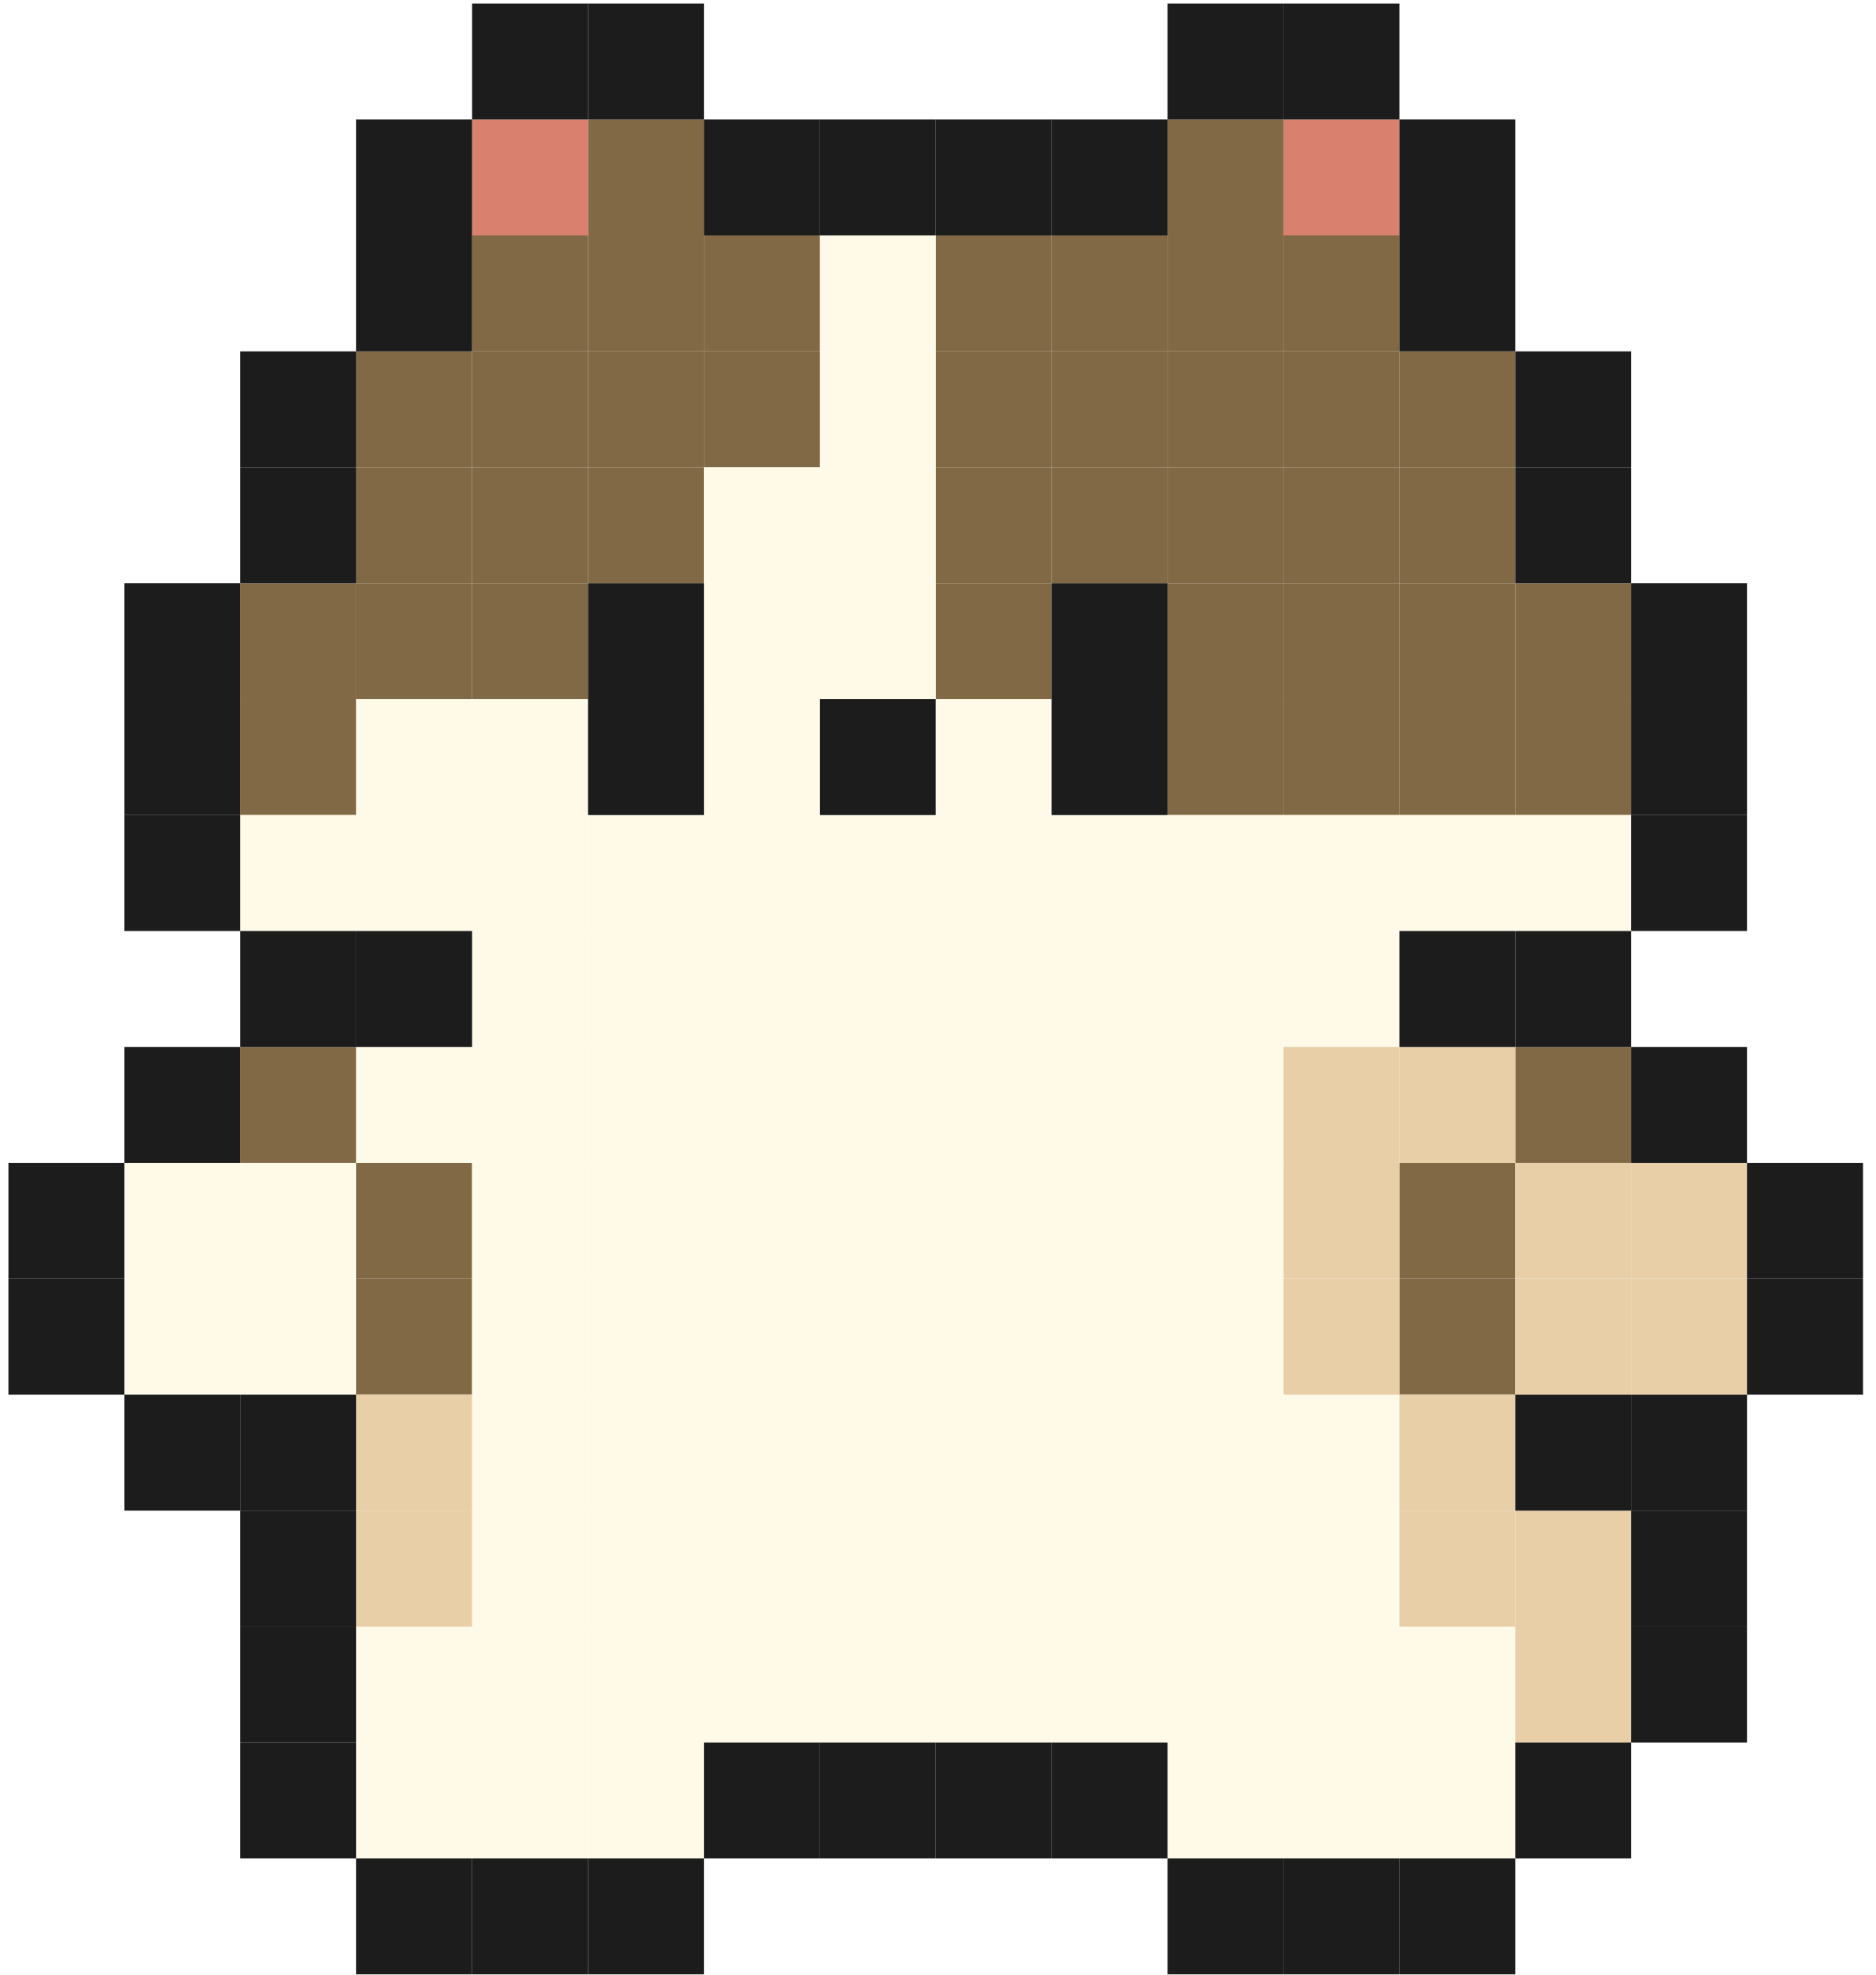
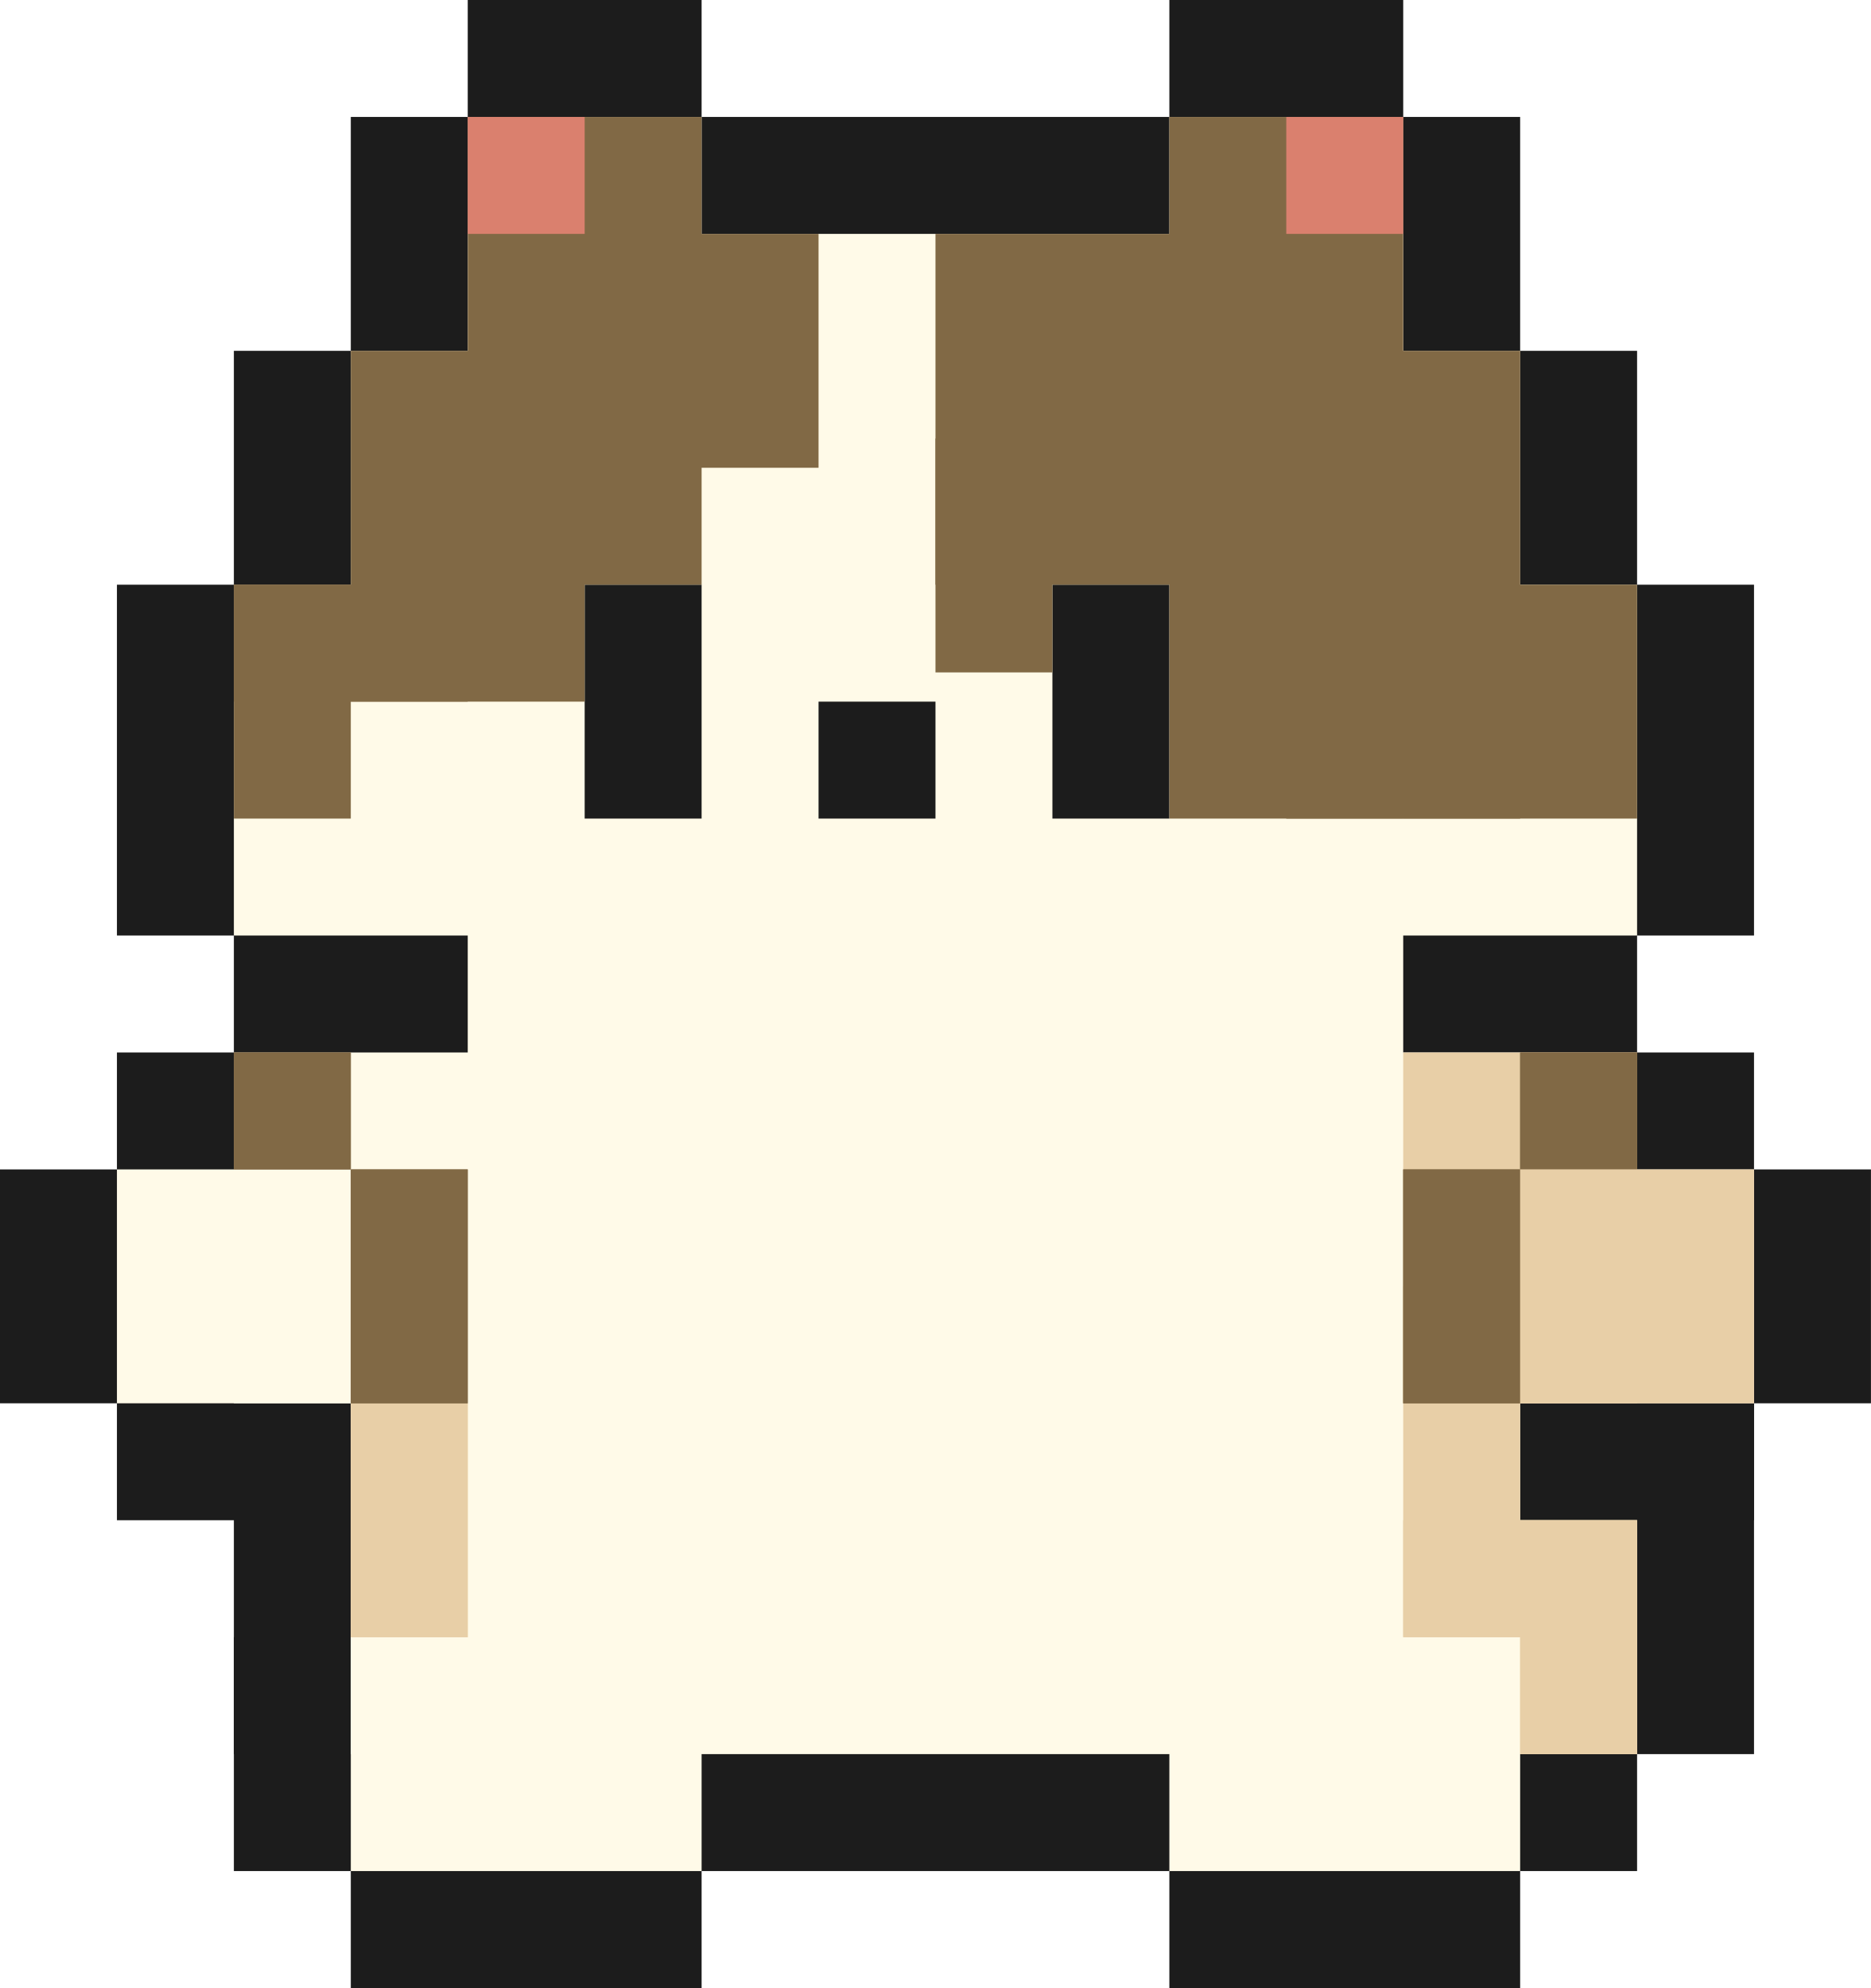
- <svg xmlns="http://www.w3.org/2000/svg" width="133" height="140" viewBox="0 0 133 140" fill="none">
-   <rect x="33.469" y="24.906" width="8.218" height="8.218" transform="rotate(90 33.4689 24.9062)" fill="#816945" />
-   <rect x="33.469" y="33.124" width="8.218" height="8.218" transform="rotate(90 33.4689 33.124)" fill="#816945" />
-   <rect x="33.469" y="41.342" width="8.218" height="8.218" transform="rotate(90 33.4689 41.3416)" fill="#816945" />
-   <rect x="49.904" y="8.471" width="8.218" height="8.218" transform="rotate(90 49.9043 8.47095)" fill="#816945" />
-   <rect x="49.904" y="16.689" width="8.218" height="8.218" transform="rotate(90 49.9043 16.6885)" fill="#816945" />
-   <rect x="49.904" y="24.906" width="8.218" height="8.218" transform="rotate(90 49.9043 24.9062)" fill="#816945" />
-   <rect x="49.904" y="33.124" width="8.218" height="8.218" transform="rotate(90 49.9043 33.124)" fill="#816945" />
-   <rect x="58.122" y="16.689" width="8.218" height="8.218" transform="rotate(90 58.1219 16.6885)" fill="#816945" />
-   <rect x="58.122" y="24.906" width="8.218" height="8.218" transform="rotate(90 58.1219 24.9062)" fill="#816945" />
-   <rect x="41.687" y="16.689" width="8.218" height="8.218" transform="rotate(90 41.6865 16.6885)" fill="#816945" />
-   <rect x="41.687" y="24.906" width="8.218" height="8.218" transform="rotate(90 41.6865 24.9062)" fill="#816945" />
-   <rect x="41.687" y="33.124" width="8.218" height="8.218" transform="rotate(90 41.6865 33.124)" fill="#816945" />
-   <rect x="41.687" y="41.342" width="8.218" height="8.218" transform="rotate(90 41.6865 41.3416)" fill="#816945" />
-   <rect x="25.251" y="41.342" width="8.218" height="8.218" transform="rotate(90 25.2512 41.3416)" fill="#816945" />
-   <rect x="25.251" y="49.559" width="8.218" height="8.218" transform="rotate(90 25.2512 49.5593)" fill="#816945" />
-   <rect x="90.993" y="8.471" width="8.218" height="8.218" transform="rotate(90 90.9927 8.47095)" fill="#816945" />
-   <rect x="90.993" y="16.689" width="8.218" height="8.218" transform="rotate(90 90.9927 16.6885)" fill="#816945" />
-   <rect x="90.993" y="24.906" width="8.218" height="8.218" transform="rotate(90 90.9927 24.9062)" fill="#816945" />
-   <rect x="99.21" y="16.689" width="8.218" height="8.218" transform="rotate(90 99.2102 16.6885)" fill="#816945" />
-   <rect x="99.21" y="24.906" width="8.218" height="8.218" transform="rotate(90 99.2102 24.9062)" fill="#816945" />
-   <rect x="99.21" y="33.124" width="8.218" height="8.218" transform="rotate(90 99.2102 33.124)" fill="#816945" />
-   <rect x="107.428" y="24.906" width="8.218" height="8.218" transform="rotate(90 107.428 24.9062)" fill="#816945" />
-   <rect x="90.993" y="49.559" width="8.218" height="8.218" transform="rotate(90 90.9927 49.5593)" fill="#816945" />
-   <rect x="99.21" y="49.559" width="8.218" height="8.218" transform="rotate(90 99.2102 49.5593)" fill="#816945" />
-   <rect x="90.993" y="41.342" width="8.218" height="8.218" transform="rotate(90 90.9927 41.3416)" fill="#816945" />
-   <rect x="99.21" y="41.342" width="8.218" height="8.218" transform="rotate(90 99.2102 41.3416)" fill="#816945" />
-   <rect x="107.428" y="49.559" width="8.218" height="8.218" transform="rotate(90 107.428 49.5593)" fill="#816945" />
-   <rect x="74.557" y="33.124" width="8.218" height="8.218" transform="rotate(90 74.5573 33.124)" fill="#816945" />
-   <rect x="74.557" y="41.342" width="8.218" height="8.218" transform="rotate(90 74.5573 41.3416)" fill="#816945" />
-   <rect x="82.775" y="33.124" width="8.218" height="8.218" transform="rotate(90 82.7749 33.124)" fill="#816945" />
-   <rect x="90.993" y="33.124" width="8.218" height="8.218" transform="rotate(90 90.9927 33.124)" fill="#816945" />
-   <rect x="74.557" y="16.689" width="8.218" height="8.218" transform="rotate(90 74.5573 16.6885)" fill="#816945" />
-   <rect x="82.775" y="16.689" width="8.218" height="8.218" transform="rotate(90 82.7749 16.6885)" fill="#816945" />
-   <rect x="82.775" y="24.906" width="8.218" height="8.218" transform="rotate(90 82.7749 24.9062)" fill="#816945" />
-   <rect x="74.557" y="24.906" width="8.218" height="8.218" transform="rotate(90 74.5573 24.9062)" fill="#816945" />
-   <rect x="107.428" y="33.124" width="8.218" height="8.218" transform="rotate(90 107.428 33.124)" fill="#816945" />
-   <rect x="107.428" y="41.342" width="8.218" height="8.218" transform="rotate(90 107.428 41.3416)" fill="#816945" />
-   <rect x="115.646" y="41.342" width="8.218" height="8.218" transform="rotate(90 115.646 41.3416)" fill="#816945" />
-   <rect x="115.646" y="49.559" width="8.218" height="8.218" transform="rotate(90 115.646 49.5593)" fill="#816945" />
-   <rect x="115.646" y="74.212" width="8.218" height="8.218" transform="rotate(90 115.646 74.2124)" fill="#816945" />
-   <rect x="107.428" y="82.43" width="8.218" height="8.218" transform="rotate(90 107.428 82.4299)" fill="#816945" />
-   <rect x="107.428" y="90.648" width="8.218" height="8.218" transform="rotate(90 107.428 90.6477)" fill="#816945" />
-   <rect x="33.469" y="82.43" width="8.218" height="8.218" transform="rotate(90 33.4689 82.4299)" fill="#816945" />
-   <rect x="25.251" y="74.212" width="8.218" height="8.218" transform="rotate(90 25.2512 74.2124)" fill="#816945" />
-   <rect x="33.469" y="90.648" width="8.218" height="8.218" transform="rotate(90 33.4689 90.6477)" fill="#816945" />
-   <rect x="17.034" y="57.777" width="8.218" height="8.218" fill="#FFFAE8" />
-   <rect x="25.251" y="57.777" width="8.218" height="8.218" fill="#FFFAE8" />
-   <rect x="33.469" y="57.777" width="8.218" height="8.218" fill="#FFFAE8" />
-   <rect x="25.251" y="49.559" width="8.218" height="8.218" fill="#FFFAE8" />
-   <rect x="33.469" y="49.559" width="8.218" height="8.218" fill="#FFFAE8" />
-   <rect x="49.904" y="33.124" width="8.218" height="8.218" fill="#FFFAE8" />
-   <rect x="58.122" y="33.124" width="8.218" height="8.218" fill="#FFFAE8" />
-   <rect x="66.34" y="16.689" width="8.218" height="8.218" transform="rotate(90 66.3396 16.6885)" fill="#FFFAE8" />
-   <rect x="66.34" y="24.906" width="8.218" height="8.218" transform="rotate(90 66.3396 24.9062)" fill="#FFFAE8" />
-   <rect x="66.34" y="41.342" width="8.218" height="8.218" transform="rotate(90 66.3396 41.3416)" fill="#FFFAE8" />
-   <rect x="74.557" y="49.559" width="8.218" height="8.218" transform="rotate(90 74.5573 49.5593)" fill="#FFFAE8" />
-   <rect x="58.122" y="41.342" width="8.218" height="8.218" transform="rotate(90 58.1219 41.3416)" fill="#FFFAE8" />
-   <rect x="58.122" y="49.559" width="8.218" height="8.218" transform="rotate(90 58.1219 49.5593)" fill="#FFFAE8" />
-   <rect x="41.687" y="57.777" width="8.218" height="8.218" fill="#FFFAE8" />
-   <rect x="49.904" y="57.777" width="8.218" height="8.218" fill="#FFFAE8" />
-   <rect x="58.122" y="57.777" width="8.218" height="8.218" fill="#FFFAE8" />
-   <rect x="66.34" y="57.777" width="8.218" height="8.218" fill="#FFFAE8" />
-   <rect x="74.557" y="57.777" width="8.218" height="8.218" fill="#FFFAE8" />
-   <rect x="82.775" y="57.777" width="8.218" height="8.218" fill="#FFFAE8" />
-   <rect x="33.469" y="65.995" width="8.218" height="8.218" fill="#FFFAE8" />
-   <rect x="41.687" y="65.995" width="8.218" height="8.218" fill="#FFFAE8" />
-   <rect x="49.904" y="65.995" width="8.218" height="8.218" fill="#FFFAE8" />
-   <rect x="58.122" y="65.995" width="8.218" height="8.218" fill="#FFFAE8" />
-   <rect x="66.34" y="65.995" width="8.218" height="8.218" fill="#FFFAE8" />
-   <rect x="74.557" y="65.995" width="8.218" height="8.218" fill="#FFFAE8" />
-   <rect x="82.775" y="65.995" width="8.218" height="8.218" fill="#FFFAE8" />
-   <rect x="90.993" y="65.995" width="8.218" height="8.218" fill="#FFFAE8" />
-   <rect x="33.469" y="74.212" width="8.218" height="8.218" fill="#FFFAE8" />
-   <rect x="41.687" y="74.212" width="8.218" height="8.218" fill="#FFFAE8" />
-   <rect x="49.904" y="74.212" width="8.218" height="8.218" fill="#FFFAE8" />
-   <rect x="58.122" y="74.212" width="8.218" height="8.218" fill="#FFFAE8" />
-   <rect x="66.34" y="74.212" width="8.218" height="8.218" fill="#FFFAE8" />
-   <rect x="74.557" y="74.212" width="8.218" height="8.218" fill="#FFFAE8" />
-   <rect x="82.775" y="74.212" width="8.218" height="8.218" fill="#FFFAE8" />
-   <rect x="33.469" y="82.43" width="8.218" height="8.218" fill="#FFFAE8" />
-   <rect x="41.687" y="82.43" width="8.218" height="8.218" fill="#FFFAE8" />
-   <rect x="49.904" y="82.43" width="8.218" height="8.218" fill="#FFFAE8" />
-   <rect x="58.122" y="82.43" width="8.218" height="8.218" fill="#FFFAE8" />
-   <rect x="66.34" y="82.43" width="8.218" height="8.218" fill="#FFFAE8" />
-   <rect x="74.557" y="82.43" width="8.218" height="8.218" fill="#FFFAE8" />
-   <rect x="82.775" y="82.43" width="8.218" height="8.218" fill="#FFFAE8" />
-   <rect x="33.469" y="90.648" width="8.218" height="8.218" fill="#FFFAE8" />
-   <rect x="41.687" y="90.648" width="8.218" height="8.218" fill="#FFFAE8" />
-   <rect x="49.904" y="90.648" width="8.218" height="8.218" fill="#FFFAE8" />
-   <rect x="58.122" y="90.648" width="8.218" height="8.218" fill="#FFFAE8" />
-   <rect x="66.34" y="90.648" width="8.218" height="8.218" fill="#FFFAE8" />
-   <rect x="74.557" y="90.648" width="8.218" height="8.218" fill="#FFFAE8" />
-   <rect x="82.775" y="90.648" width="8.218" height="8.218" fill="#FFFAE8" />
-   <rect x="33.469" y="98.865" width="8.218" height="8.218" fill="#FFFAE8" />
-   <rect x="41.687" y="98.865" width="8.218" height="8.218" fill="#FFFAE8" />
-   <rect x="49.904" y="98.865" width="8.218" height="8.218" fill="#FFFAE8" />
-   <rect x="58.122" y="98.865" width="8.218" height="8.218" fill="#FFFAE8" />
-   <rect x="66.34" y="98.865" width="8.218" height="8.218" fill="#FFFAE8" />
-   <rect x="74.557" y="98.865" width="8.218" height="8.218" fill="#FFFAE8" />
-   <rect x="82.775" y="98.865" width="8.218" height="8.218" fill="#FFFAE8" />
-   <rect x="33.469" y="107.083" width="8.218" height="8.218" fill="#FFFAE8" />
-   <rect x="41.687" y="107.083" width="8.218" height="8.218" fill="#FFFAE8" />
-   <rect x="49.904" y="107.083" width="8.218" height="8.218" fill="#FFFAE8" />
-   <rect x="58.122" y="107.083" width="8.218" height="8.218" fill="#FFFAE8" />
-   <rect x="66.34" y="107.083" width="8.218" height="8.218" fill="#FFFAE8" />
-   <rect x="90.993" y="98.865" width="8.218" height="8.218" fill="#FFFAE8" />
-   <rect x="90.993" y="107.083" width="8.218" height="8.218" fill="#FFFAE8" />
-   <rect x="90.993" y="115.301" width="8.218" height="8.218" fill="#FFFAE8" />
-   <rect x="74.557" y="107.083" width="8.218" height="8.218" fill="#FFFAE8" />
-   <rect x="82.775" y="107.083" width="8.218" height="8.218" fill="#FFFAE8" />
-   <rect x="33.469" y="115.301" width="8.218" height="8.218" fill="#FFFAE8" />
-   <rect x="41.687" y="115.301" width="8.218" height="8.218" fill="#FFFAE8" />
-   <rect x="49.904" y="115.301" width="8.218" height="8.218" fill="#FFFAE8" />
-   <rect x="25.251" y="115.301" width="8.218" height="8.218" fill="#FFFAE8" />
-   <rect x="25.251" y="123.518" width="8.218" height="8.218" fill="#FFFAE8" />
-   <rect x="33.469" y="123.518" width="8.218" height="8.218" fill="#FFFAE8" />
-   <rect x="41.687" y="123.518" width="8.218" height="8.218" fill="#FFFAE8" />
-   <rect x="58.122" y="115.301" width="8.218" height="8.218" fill="#FFFAE8" />
-   <rect x="66.34" y="115.301" width="8.218" height="8.218" fill="#FFFAE8" />
-   <rect x="74.557" y="115.301" width="8.218" height="8.218" fill="#FFFAE8" />
-   <rect x="82.775" y="115.301" width="8.218" height="8.218" fill="#FFFAE8" />
-   <rect x="99.21" y="115.301" width="8.218" height="8.218" fill="#FFFAE8" />
-   <rect x="82.775" y="123.518" width="8.218" height="8.218" fill="#FFFAE8" />
-   <rect x="90.993" y="123.518" width="8.218" height="8.218" fill="#FFFAE8" />
-   <rect x="99.21" y="123.518" width="8.218" height="8.218" fill="#FFFAE8" />
-   <rect x="90.993" y="57.777" width="8.218" height="8.218" fill="#FFFAE8" />
-   <rect x="99.21" y="57.777" width="8.218" height="8.218" fill="#FFFAE8" />
-   <rect x="107.428" y="57.777" width="8.218" height="8.218" fill="#FFFAE8" />
-   <rect x="8.816" y="82.43" width="8.218" height="8.218" fill="#FFFAE8" />
-   <rect x="17.034" y="82.43" width="8.218" height="8.218" fill="#FFFAE8" />
-   <rect x="8.816" y="90.648" width="8.218" height="8.218" fill="#FFFAE8" />
-   <rect x="17.034" y="90.648" width="8.218" height="8.218" fill="#FFFAE8" />
-   <rect x="33.469" y="74.212" width="8.218" height="8.218" transform="rotate(90 33.4689 74.2124)" fill="#FFFAE8" />
-   <rect x="107.428" y="82.43" width="8.218" height="8.218" fill="#E8CFA7" />
-   <rect x="115.646" y="82.43" width="8.218" height="8.218" fill="#E8CFA7" />
-   <rect x="107.428" y="90.648" width="8.218" height="8.218" fill="#E8CFA7" />
-   <rect x="115.646" y="90.648" width="8.218" height="8.218" fill="#E8CFA7" />
-   <rect x="90.993" y="74.212" width="8.218" height="8.218" fill="#E8CFA7" />
-   <rect x="99.21" y="74.212" width="8.218" height="8.218" fill="#E8CFA7" />
-   <rect x="99.21" y="107.083" width="8.218" height="8.218" fill="#E8CFA7" />
-   <rect x="107.428" y="107.083" width="8.218" height="8.218" fill="#E8CFA7" />
-   <rect x="33.469" y="98.865" width="8.218" height="8.218" transform="rotate(90 33.4689 98.8652)" fill="#E8CFA7" />
-   <rect x="33.469" y="107.083" width="8.218" height="8.218" transform="rotate(90 33.4689 107.083)" fill="#E8CFA7" />
-   <rect x="99.21" y="82.43" width="8.218" height="8.218" transform="rotate(90 99.2102 82.4299)" fill="#E8CFA7" />
-   <rect x="99.21" y="90.648" width="8.218" height="8.218" transform="rotate(90 99.2102 90.6477)" fill="#E8CFA7" />
-   <rect x="115.646" y="115.301" width="8.218" height="8.218" transform="rotate(90 115.646 115.301)" fill="#E8CFA7" />
-   <rect x="107.428" y="98.865" width="8.218" height="8.218" transform="rotate(90 107.428 98.8652)" fill="#E8CFA7" />
-   <rect x="33.469" y="8.471" width="8.218" height="8.218" fill="#DA806E" />
-   <rect x="90.993" y="8.471" width="8.218" height="8.218" fill="#DA806E" />
-   <rect x="33.469" y="0.253" width="8.218" height="8.218" fill="#1C1C1C" />
-   <rect x="107.428" y="123.518" width="8.218" height="8.218" fill="#1C1C1C" />
-   <rect x="8.816" y="74.212" width="8.218" height="8.218" fill="#1C1C1C" />
-   <rect x="41.687" y="0.253" width="8.218" height="8.218" fill="#1C1C1C" />
-   <rect x="49.904" y="8.471" width="8.218" height="8.218" fill="#1C1C1C" />
-   <rect x="58.122" y="8.471" width="8.218" height="8.218" fill="#1C1C1C" />
-   <rect x="17.034" y="65.995" width="8.218" height="8.218" fill="#1C1C1C" />
-   <rect x="25.251" y="65.995" width="8.218" height="8.218" fill="#1C1C1C" />
-   <rect x="8.816" y="98.865" width="8.218" height="8.218" fill="#1C1C1C" />
-   <rect x="17.034" y="98.865" width="8.218" height="8.218" fill="#1C1C1C" />
-   <rect x="107.428" y="98.865" width="8.218" height="8.218" fill="#1C1C1C" />
-   <rect x="115.646" y="98.865" width="8.218" height="8.218" fill="#1C1C1C" />
-   <rect x="99.21" y="65.995" width="8.218" height="8.218" fill="#1C1C1C" />
-   <rect x="107.428" y="65.995" width="8.218" height="8.218" fill="#1C1C1C" />
-   <rect x="66.34" y="8.471" width="8.218" height="8.218" fill="#1C1C1C" />
-   <rect x="74.557" y="8.471" width="8.218" height="8.218" fill="#1C1C1C" />
-   <rect x="82.775" y="0.253" width="8.218" height="8.218" fill="#1C1C1C" />
-   <rect x="90.993" y="0.253" width="8.218" height="8.218" fill="#1C1C1C" />
-   <rect x="107.428" y="8.471" width="8.218" height="8.218" transform="rotate(90 107.428 8.47095)" fill="#1C1C1C" />
-   <rect x="107.428" y="16.689" width="8.218" height="8.218" transform="rotate(90 107.428 16.6885)" fill="#1C1C1C" />
-   <rect x="49.904" y="41.342" width="8.218" height="8.218" transform="rotate(90 49.9043 41.3416)" fill="#1C1C1C" />
-   <rect x="49.904" y="49.559" width="8.218" height="8.218" transform="rotate(90 49.9043 49.5593)" fill="#1C1C1C" />
-   <rect x="82.775" y="41.342" width="8.218" height="8.218" transform="rotate(90 82.7749 41.3416)" fill="#1C1C1C" />
-   <rect x="82.775" y="49.559" width="8.218" height="8.218" transform="rotate(90 82.7749 49.5593)" fill="#1C1C1C" />
-   <rect x="66.34" y="49.559" width="8.218" height="8.218" transform="rotate(90 66.3396 49.5593)" fill="#1C1C1C" />
-   <rect x="33.469" y="8.471" width="8.218" height="8.218" transform="rotate(90 33.4689 8.47095)" fill="#1C1C1C" />
-   <rect x="33.469" y="16.689" width="8.218" height="8.218" transform="rotate(90 33.4689 16.6885)" fill="#1C1C1C" />
-   <rect x="8.816" y="82.43" width="8.218" height="8.218" transform="rotate(90 8.81592 82.4299)" fill="#1C1C1C" />
-   <rect x="8.816" y="90.648" width="8.218" height="8.218" transform="rotate(90 8.81592 90.6477)" fill="#1C1C1C" />
-   <rect width="8.218" height="8.218" transform="matrix(-1 0 0 1 123.863 74.2124)" fill="#1C1C1C" />
-   <rect width="8.218" height="8.218" transform="matrix(0 1 1 0 123.863 82.4299)" fill="#1C1C1C" />
-   <rect width="8.218" height="8.218" transform="matrix(0 1 1 0 123.863 90.6477)" fill="#1C1C1C" />
-   <rect x="25.251" y="24.906" width="8.218" height="8.218" transform="rotate(90 25.2512 24.9062)" fill="#1C1C1C" />
-   <rect x="25.251" y="33.124" width="8.218" height="8.218" transform="rotate(90 25.2512 33.124)" fill="#1C1C1C" />
-   <rect x="115.646" y="24.906" width="8.218" height="8.218" transform="rotate(90 115.646 24.9062)" fill="#1C1C1C" />
-   <rect x="115.646" y="33.124" width="8.218" height="8.218" transform="rotate(90 115.646 33.124)" fill="#1C1C1C" />
-   <rect x="123.863" y="57.777" width="8.218" height="8.218" transform="rotate(90 123.863 57.7769)" fill="#1C1C1C" />
-   <rect x="123.863" y="41.342" width="8.218" height="8.218" transform="rotate(90 123.863 41.3416)" fill="#1C1C1C" />
-   <rect x="123.863" y="49.559" width="8.218" height="8.218" transform="rotate(90 123.863 49.5593)" fill="#1C1C1C" />
-   <rect x="123.863" y="115.301" width="8.218" height="8.218" transform="rotate(90 123.863 115.301)" fill="#1C1C1C" />
-   <rect x="123.863" y="107.083" width="8.218" height="8.218" transform="rotate(90 123.863 107.083)" fill="#1C1C1C" />
-   <rect x="17.034" y="57.777" width="8.218" height="8.218" transform="rotate(90 17.0336 57.7769)" fill="#1C1C1C" />
-   <rect x="17.034" y="41.342" width="8.218" height="8.218" transform="rotate(90 17.0336 41.3416)" fill="#1C1C1C" />
-   <rect x="17.034" y="49.559" width="8.218" height="8.218" transform="rotate(90 17.0336 49.5593)" fill="#1C1C1C" />
-   <rect x="90.993" y="139.954" width="8.218" height="8.218" transform="rotate(180 90.9927 139.954)" fill="#1C1C1C" />
-   <rect x="107.428" y="139.954" width="8.218" height="8.218" transform="rotate(180 107.428 139.954)" fill="#1C1C1C" />
-   <rect x="99.21" y="139.954" width="8.218" height="8.218" transform="rotate(180 99.2102 139.954)" fill="#1C1C1C" />
-   <rect x="33.469" y="139.954" width="8.218" height="8.218" transform="rotate(180 33.4689 139.954)" fill="#1C1C1C" />
-   <rect x="49.904" y="139.954" width="8.218" height="8.218" transform="rotate(180 49.9043 139.954)" fill="#1C1C1C" />
-   <rect x="41.687" y="139.954" width="8.218" height="8.218" transform="rotate(180 41.6865 139.954)" fill="#1C1C1C" />
-   <rect x="66.34" y="131.736" width="8.218" height="8.218" transform="rotate(180 66.3396 131.736)" fill="#1C1C1C" />
-   <rect x="58.122" y="131.736" width="8.218" height="8.218" transform="rotate(180 58.1219 131.736)" fill="#1C1C1C" />
-   <rect x="82.775" y="131.736" width="8.218" height="8.218" transform="rotate(180 82.7749 131.736)" fill="#1C1C1C" />
-   <rect x="74.557" y="131.736" width="8.218" height="8.218" transform="rotate(180 74.5573 131.736)" fill="#1C1C1C" />
-   <rect x="17.034" y="123.518" width="8.218" height="8.218" transform="rotate(-90 17.0336 123.518)" fill="#1C1C1C" />
-   <rect x="17.034" y="115.301" width="8.218" height="8.218" transform="rotate(-90 17.0336 115.301)" fill="#1C1C1C" />
-   <rect x="17.034" y="131.736" width="8.218" height="8.218" transform="rotate(-90 17.0336 131.736)" fill="#1C1C1C" />
+ <svg xmlns="http://www.w3.org/2000/svg" width="128" height="136" viewBox="0 0 128 136" fill="none">
+   <rect x="32" width="16" height="16" fill="#1C1C1C" />
+   <rect x="24" y="8" width="80" height="24" fill="#1C1C1C" />
+   <rect x="16" y="24" width="96" height="24" fill="#1C1C1C" />
+   <rect x="16" y="56" width="96" height="24" fill="#1C1C1C" />
+   <rect x="16" y="96" width="104" height="24" fill="#1C1C1C" />
+   <rect x="16" y="112" width="96" height="16" fill="#1C1C1C" />
+   <rect x="24" y="120" width="24" height="16" fill="#1C1C1C" />
+   <rect x="80" y="120" width="24" height="16" fill="#1C1C1C" />
+   <rect x="8" y="40" width="112" height="24" fill="#1C1C1C" />
+   <rect x="8" y="72" width="112" height="32" fill="#1C1C1C" />
+   <rect y="80" width="128" height="16" fill="#1C1C1C" />
+   <rect x="80" width="16" height="16" fill="#1C1C1C" />
+   <rect x="32" y="8" width="16" height="16" fill="#FFFAE8" />
+   <rect x="8" y="80" width="16" height="16" fill="#FFFAE8" />
+   <rect x="104" y="80" width="16" height="16" fill="#FFFAE8" />
+   <rect x="96" y="104" width="16" height="16" fill="#FFFAE8" />
+   <rect x="80" y="112" width="24" height="16" fill="#FFFAE8" />
+   <rect x="24" y="112" width="24" height="16" fill="#FFFAE8" />
+   <rect x="32" y="60" width="64" height="16" fill="#FFFAE8" />
+   <rect x="32" y="16" width="64" height="16" fill="#FFFAE8" />
+   <rect x="24" y="24" width="80" height="24" fill="#FFFAE8" />
+   <rect x="16" y="40" width="96" height="24" fill="#FFFAE8" />
+   <rect x="16" y="72" width="96" height="24" fill="#FFFAE8" />
+   <rect x="24" y="88" width="80" height="32" fill="#FFFAE8" />
+   <rect x="80" y="8" width="16" height="16" fill="#FFFAE8" />
+   <rect x="80" y="40" width="16" height="8" transform="rotate(90 80 40)" fill="#1C1C1C" />
+   <rect x="48" y="40" width="16" height="8" transform="rotate(90 48 40)" fill="#1C1C1C" />
+   <rect x="64" y="48" width="8" height="8" transform="rotate(90 64 48)" fill="#1C1C1C" />
+   <rect x="80" y="8" width="16" height="48" fill="#816945" />
+   <rect x="88" y="24" width="16" height="32" fill="#816945" />
+   <rect x="96" y="40" width="16" height="16" fill="#816945" />
+   <rect x="64" y="16" width="24" height="24" fill="#816945" />
+   <rect x="32" y="8" width="16" height="32" fill="#816945" />
+   <rect x="24" y="24" width="16" height="24" fill="#816945" />
+   <rect x="64" y="30" width="8" height="16" fill="#816945" />
+   <rect x="40" y="16" width="16" height="16" fill="#816945" />
+   <rect x="96" y="72" width="16" height="24" fill="#E8CFA7" />
+   <rect x="96" y="88" width="8" height="24" fill="#E8CFA7" />
+   <path d="M104 104H112V120H104V104Z" fill="#E8CFA7" />
+   <path d="M104 104H112V120H104V104Z" fill="#E8CFA7" />
+   <path d="M24 96H32V112H24V96Z" fill="#E8CFA7" />
+   <path d="M24 96H32V112H24V96Z" fill="#E8CFA7" />
+   <path d="M24 80H32V96H24V80Z" fill="#816945" />
+   <path d="M24 80H32V96H24V80Z" fill="#816945" />
+   <path d="M16 72H24V80H16V72Z" fill="#816945" />
+   <path d="M16 72H24V80H16V72Z" fill="#816945" />
+   <path d="M104 80H96V96H104V80Z" fill="#816945" />
+   <path d="M104 80H96V96H104V80Z" fill="#816945" />
+   <path d="M112 72H104V80H112V72Z" fill="#816945" />
+   <path d="M112 72H104V80H112V72Z" fill="#816945" />
+   <rect x="96" y="104" width="16" height="8" fill="#E8CFA7" />
+   <rect x="104" y="80" width="16" height="16" fill="#E8CFA7" />
+   <rect x="16" y="40" width="8" height="16" fill="#816945" />
+   <rect x="16" y="40" width="16" height="8" fill="#816945" />
+   <rect x="32" y="8" width="8" height="8" fill="#DA806E" />
+   <rect x="88" y="8" width="8" height="8" fill="#DA806E" />
</svg>
